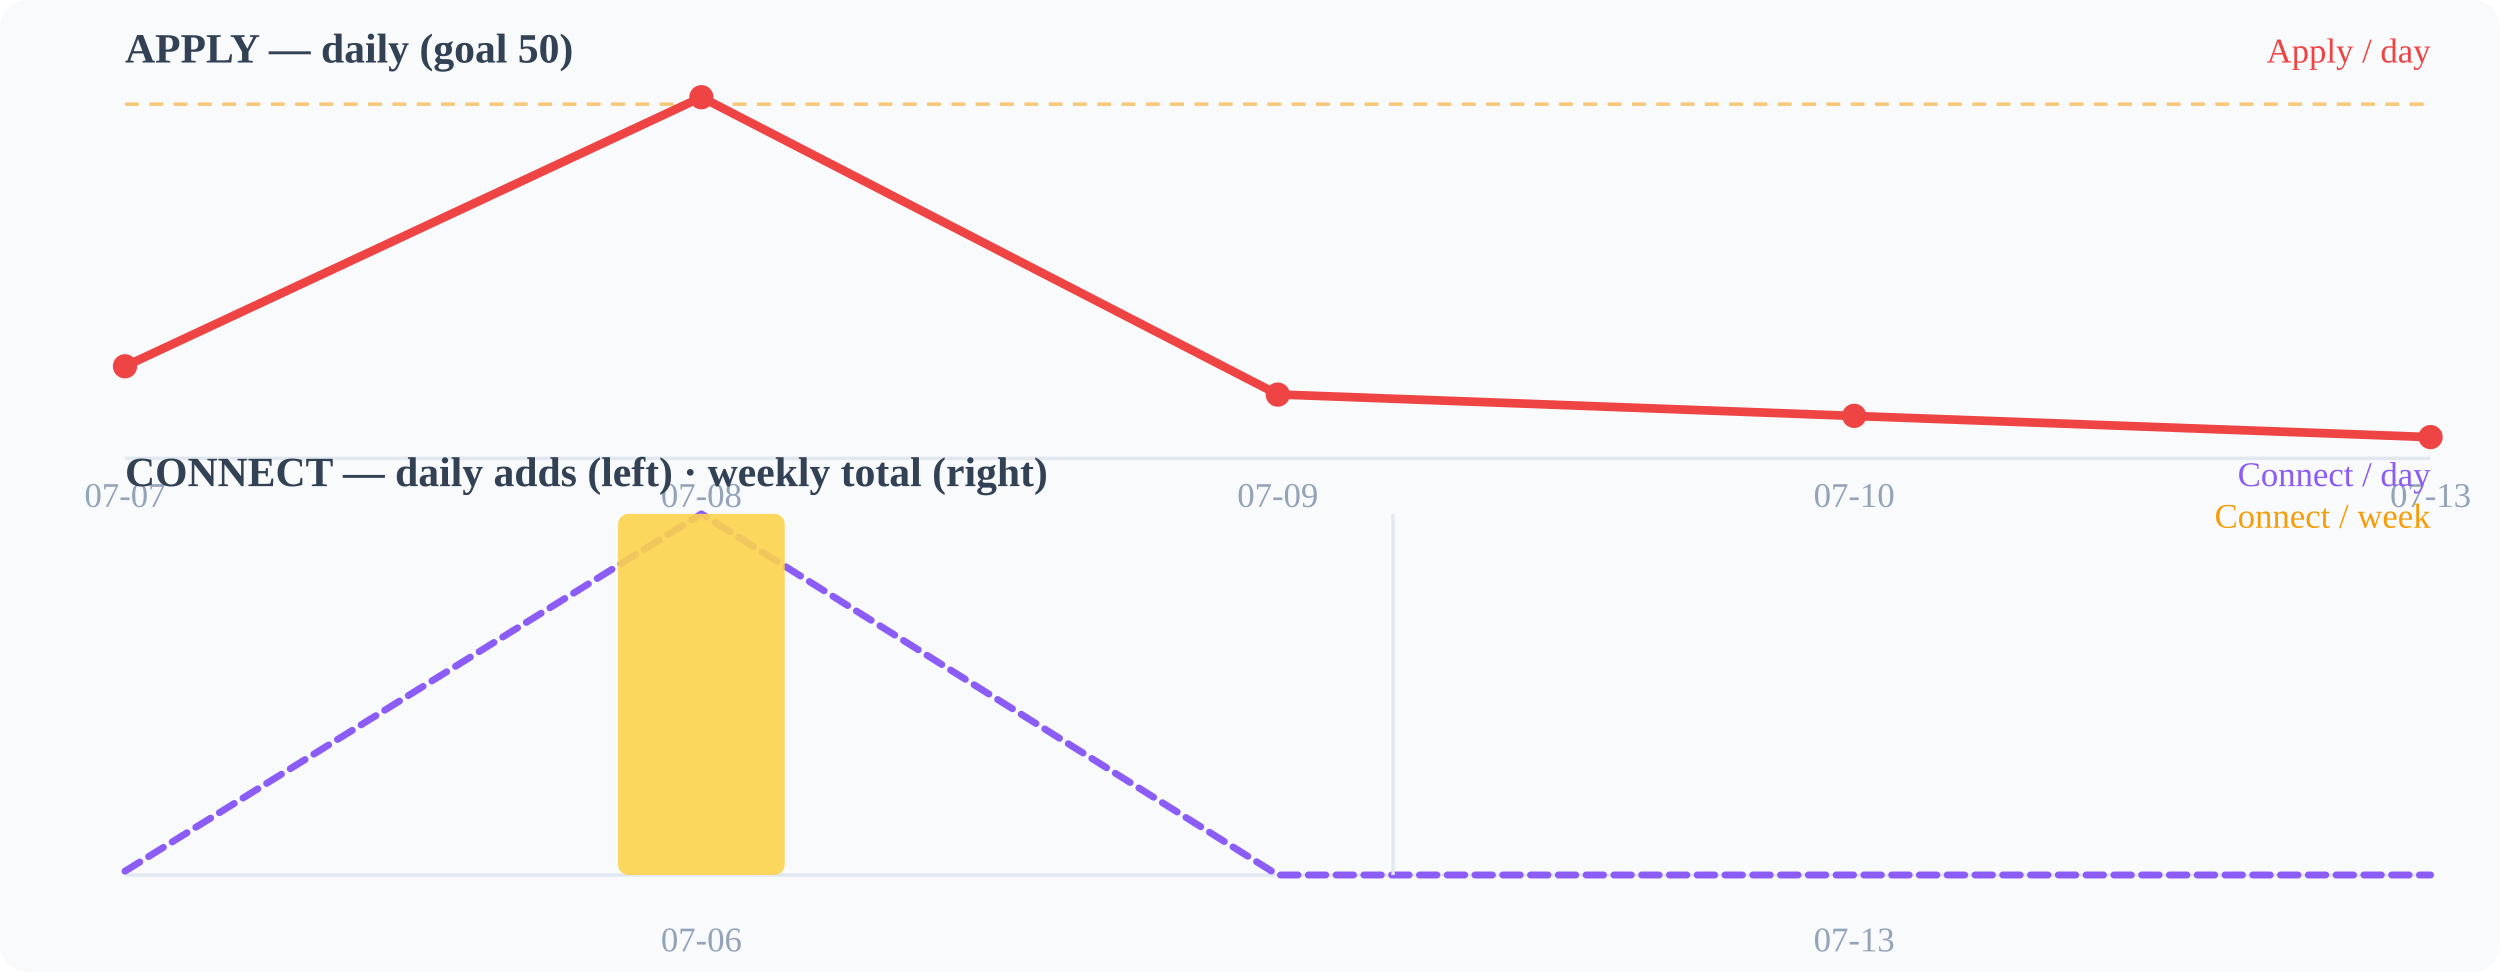
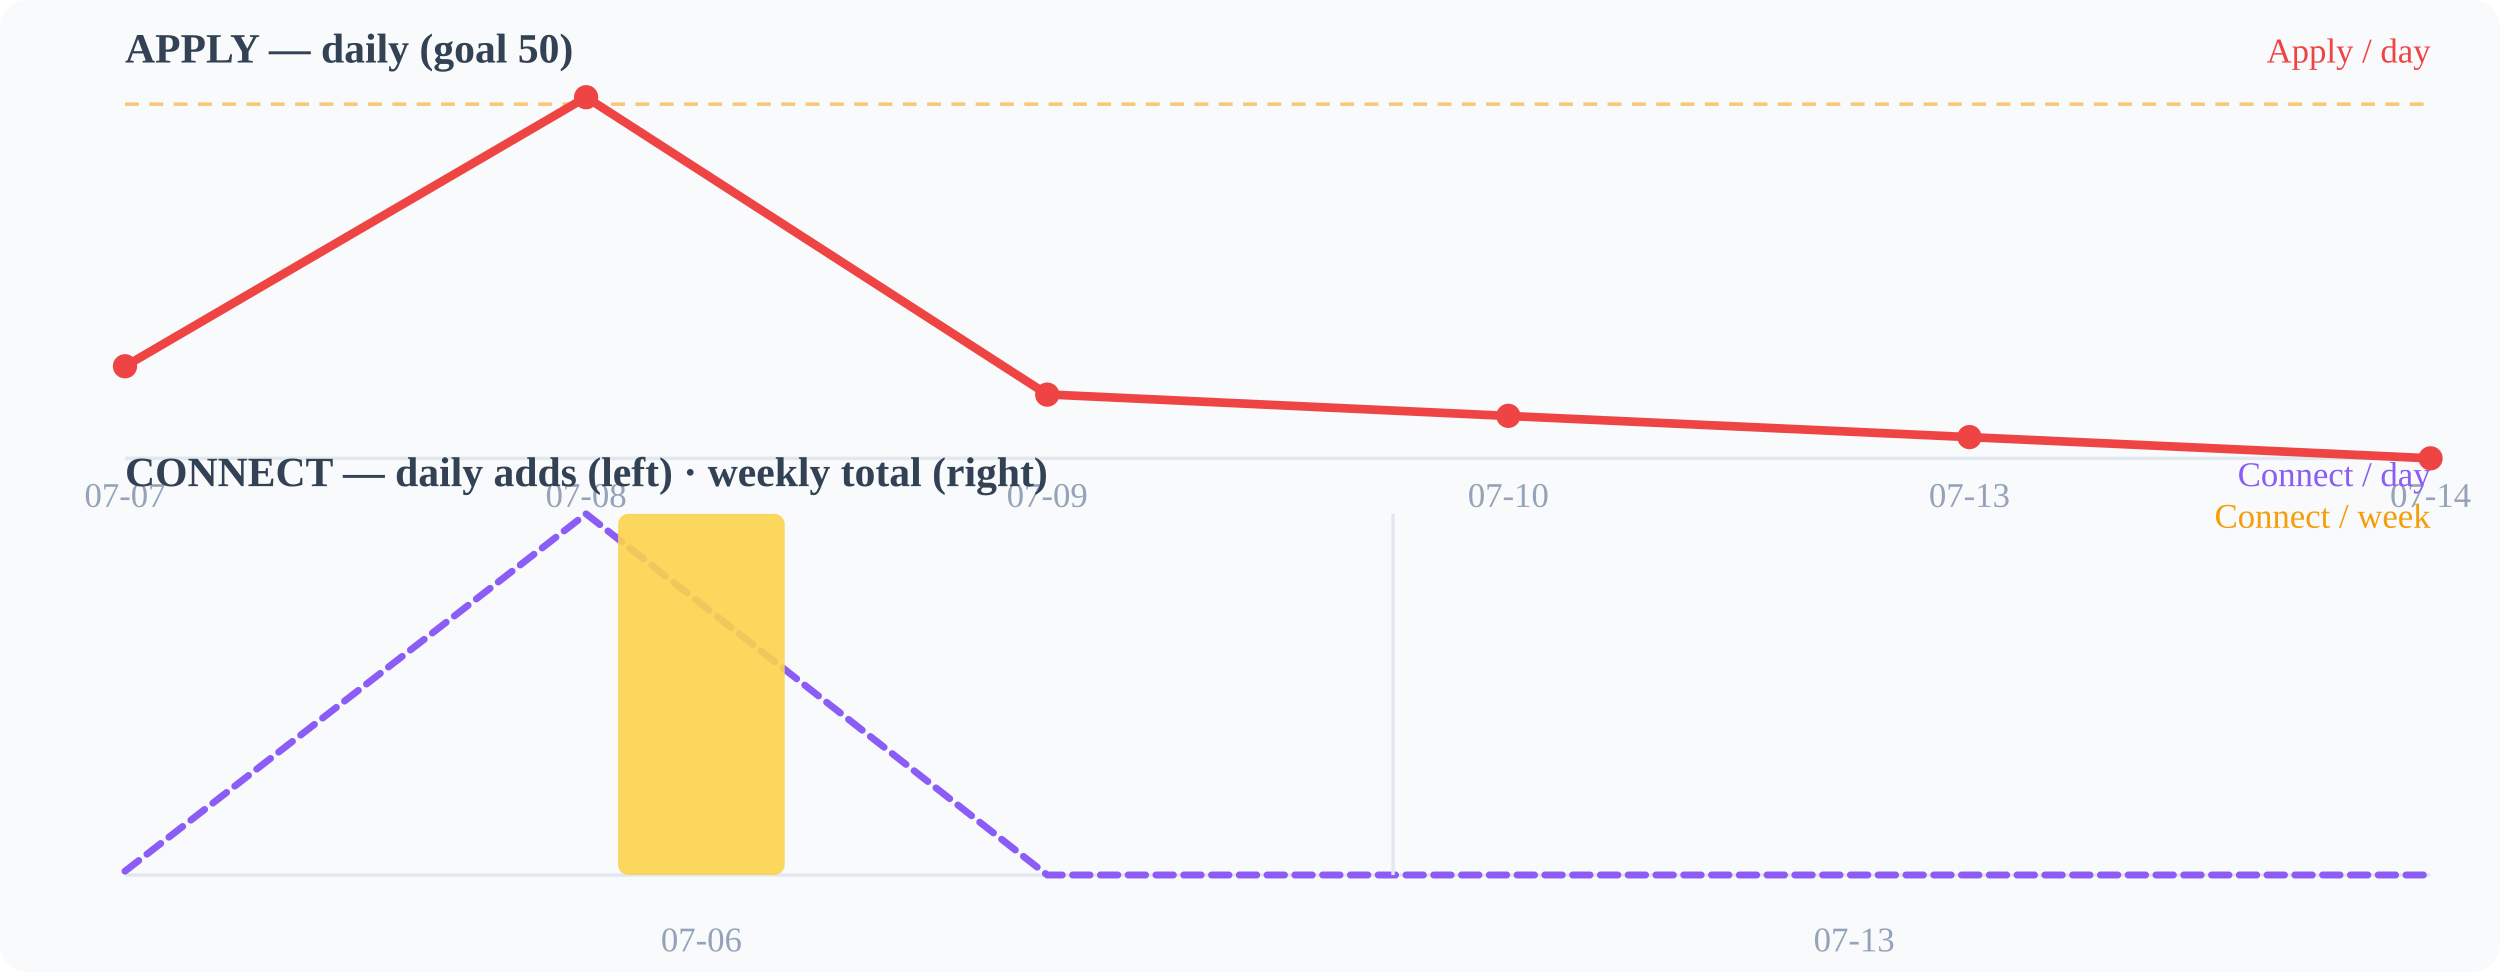
<svg xmlns="http://www.w3.org/2000/svg" width="720" height="280" viewBox="0 0 720 280">
  <rect width="720" height="280" fill="#f8fafc" rx="8" />
  <text x="36" y="18" font-size="12" font-weight="600" fill="#334155">APPLY — daily (goal 50)</text>
  <line x1="36" y1="132" x2="700" y2="132" stroke="#e2e8f0" stroke-width="1" />
  <line x1="36" y1="30.0" x2="700" y2="30.0" stroke="#f59e0b" stroke-width="1" stroke-dasharray="4 3" opacity="0.55" />
-   <polyline points="36.0,105.5 202.0,28.0 368.0,113.6 534.0,119.8 700.0,125.9" fill="none" stroke="#ef4444" stroke-width="2.5" stroke-linecap="round" stroke-linejoin="round" />
+   <polyline points="36.0,105.5 168.8,28.0 301.6,113.6 434.4,119.8 567.2,125.9 700.0,132.0" fill="none" stroke="#ef4444" stroke-width="2.5" stroke-linecap="round" stroke-linejoin="round" />
  <circle cx="36" cy="105.49" r="3.5" fill="#ef4444" />
-   <circle cx="202" cy="28" r="3.5" fill="#ef4444" />
-   <circle cx="368" cy="113.647" r="3.5" fill="#ef4444" />
-   <circle cx="534" cy="119.765" r="3.5" fill="#ef4444" />
-   <circle cx="700" cy="125.882" r="3.5" fill="#ef4444" />
+   <circle cx="168.8" cy="28" r="3.5" fill="#ef4444" />
+   <circle cx="301.6" cy="113.647" r="3.5" fill="#ef4444" />
+   <circle cx="434.4" cy="119.765" r="3.5" fill="#ef4444" />
+   <circle cx="567.2" cy="125.882" r="3.5" fill="#ef4444" />
+   <circle cx="700" cy="132" r="3.5" fill="#ef4444" />
  <text x="36" y="146" font-size="10" fill="#94a3b8" text-anchor="middle">07-07</text>
-   <text x="202" y="146" font-size="10" fill="#94a3b8" text-anchor="middle">07-08</text>
-   <text x="368" y="146" font-size="10" fill="#94a3b8" text-anchor="middle">07-09</text>
-   <text x="534" y="146" font-size="10" fill="#94a3b8" text-anchor="middle">07-10</text>
-   <text x="700" y="146" font-size="10" fill="#94a3b8" text-anchor="middle">07-13</text>
+   <text x="168.8" y="146" font-size="10" fill="#94a3b8" text-anchor="middle">07-08</text>
+   <text x="301.6" y="146" font-size="10" fill="#94a3b8" text-anchor="middle">07-09</text>
+   <text x="434.4" y="146" font-size="10" fill="#94a3b8" text-anchor="middle">07-10</text>
+   <text x="567.2" y="146" font-size="10" fill="#94a3b8" text-anchor="middle">07-13</text>
+   <text x="700" y="146" font-size="10" fill="#94a3b8" text-anchor="middle">07-14</text>
  <text x="36" y="140" font-size="12" font-weight="600" fill="#334155">CONNECT — daily adds (left) · weekly total (right)</text>
  <line x1="36" y1="252" x2="700" y2="252" stroke="#e2e8f0" stroke-width="1" />
-   <polyline points="36.0,250.9 202.0,148.0 368.0,252.0 534.0,252.0 700.0,252.0" fill="none" stroke="#8b5cf6" stroke-width="2" stroke-linecap="round" stroke-linejoin="round" stroke-dasharray="5 3" />
+   <polyline points="36.0,250.9 168.8,148.0 301.6,252.0 434.4,252.0 567.2,252.0 700.0,252.0" fill="none" stroke="#8b5cf6" stroke-width="2" stroke-linecap="round" stroke-linejoin="round" stroke-dasharray="5 3" />
  <rect x="178.0" y="148.0" width="48" height="104.0" rx="3" fill="#fcd34d" opacity="0.9" />
  <rect x="510.0" y="252.0" width="48" height="0.0" rx="3" fill="#f59e0b" opacity="0.9" />
  <line x1="401.2" y1="148" x2="401.2" y2="252" stroke="#e2e8f0" stroke-width="1" />
  <text x="202" y="274" font-size="10" fill="#94a3b8" text-anchor="middle">07-06</text>
  <text x="534" y="274" font-size="10" fill="#94a3b8" text-anchor="middle">07-13</text>
  <text x="700" y="18" font-size="10" fill="#ef4444" text-anchor="end">Apply / day</text>
  <text x="700" y="140" font-size="10" fill="#8b5cf6" text-anchor="end">Connect / day</text>
  <text x="700" y="152" font-size="10" fill="#f59e0b" text-anchor="end">Connect / week</text>
</svg>
